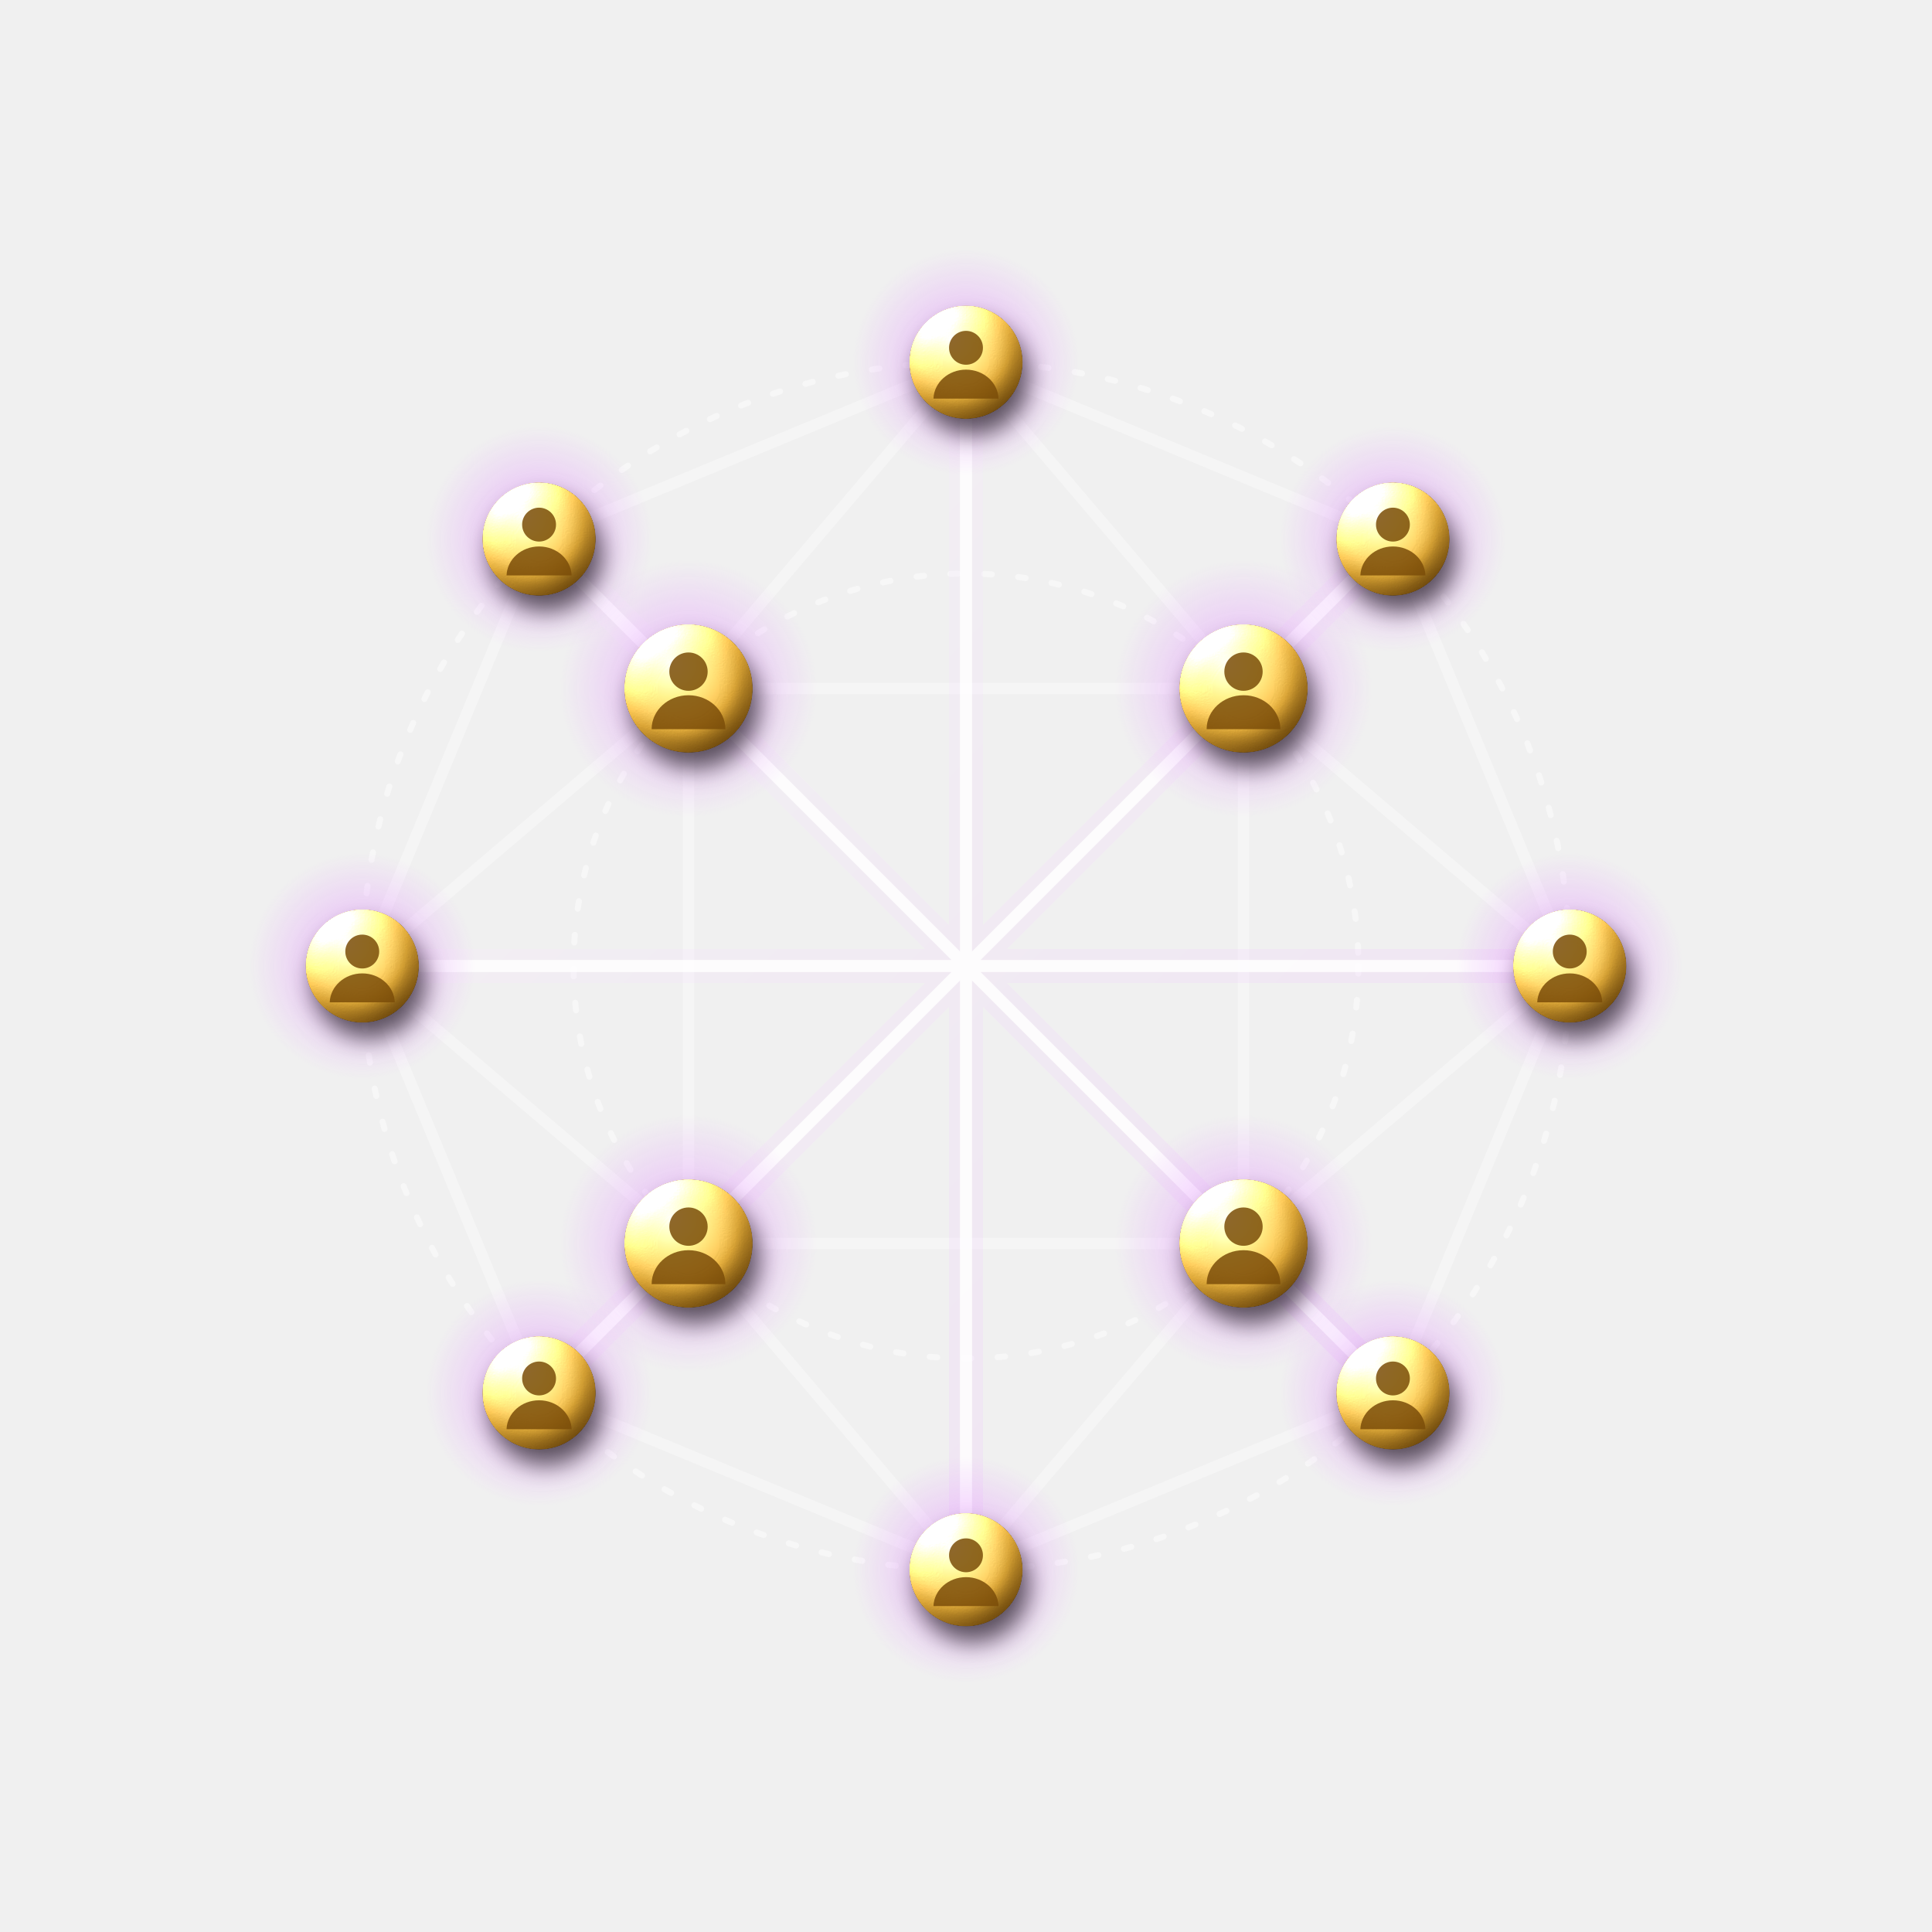
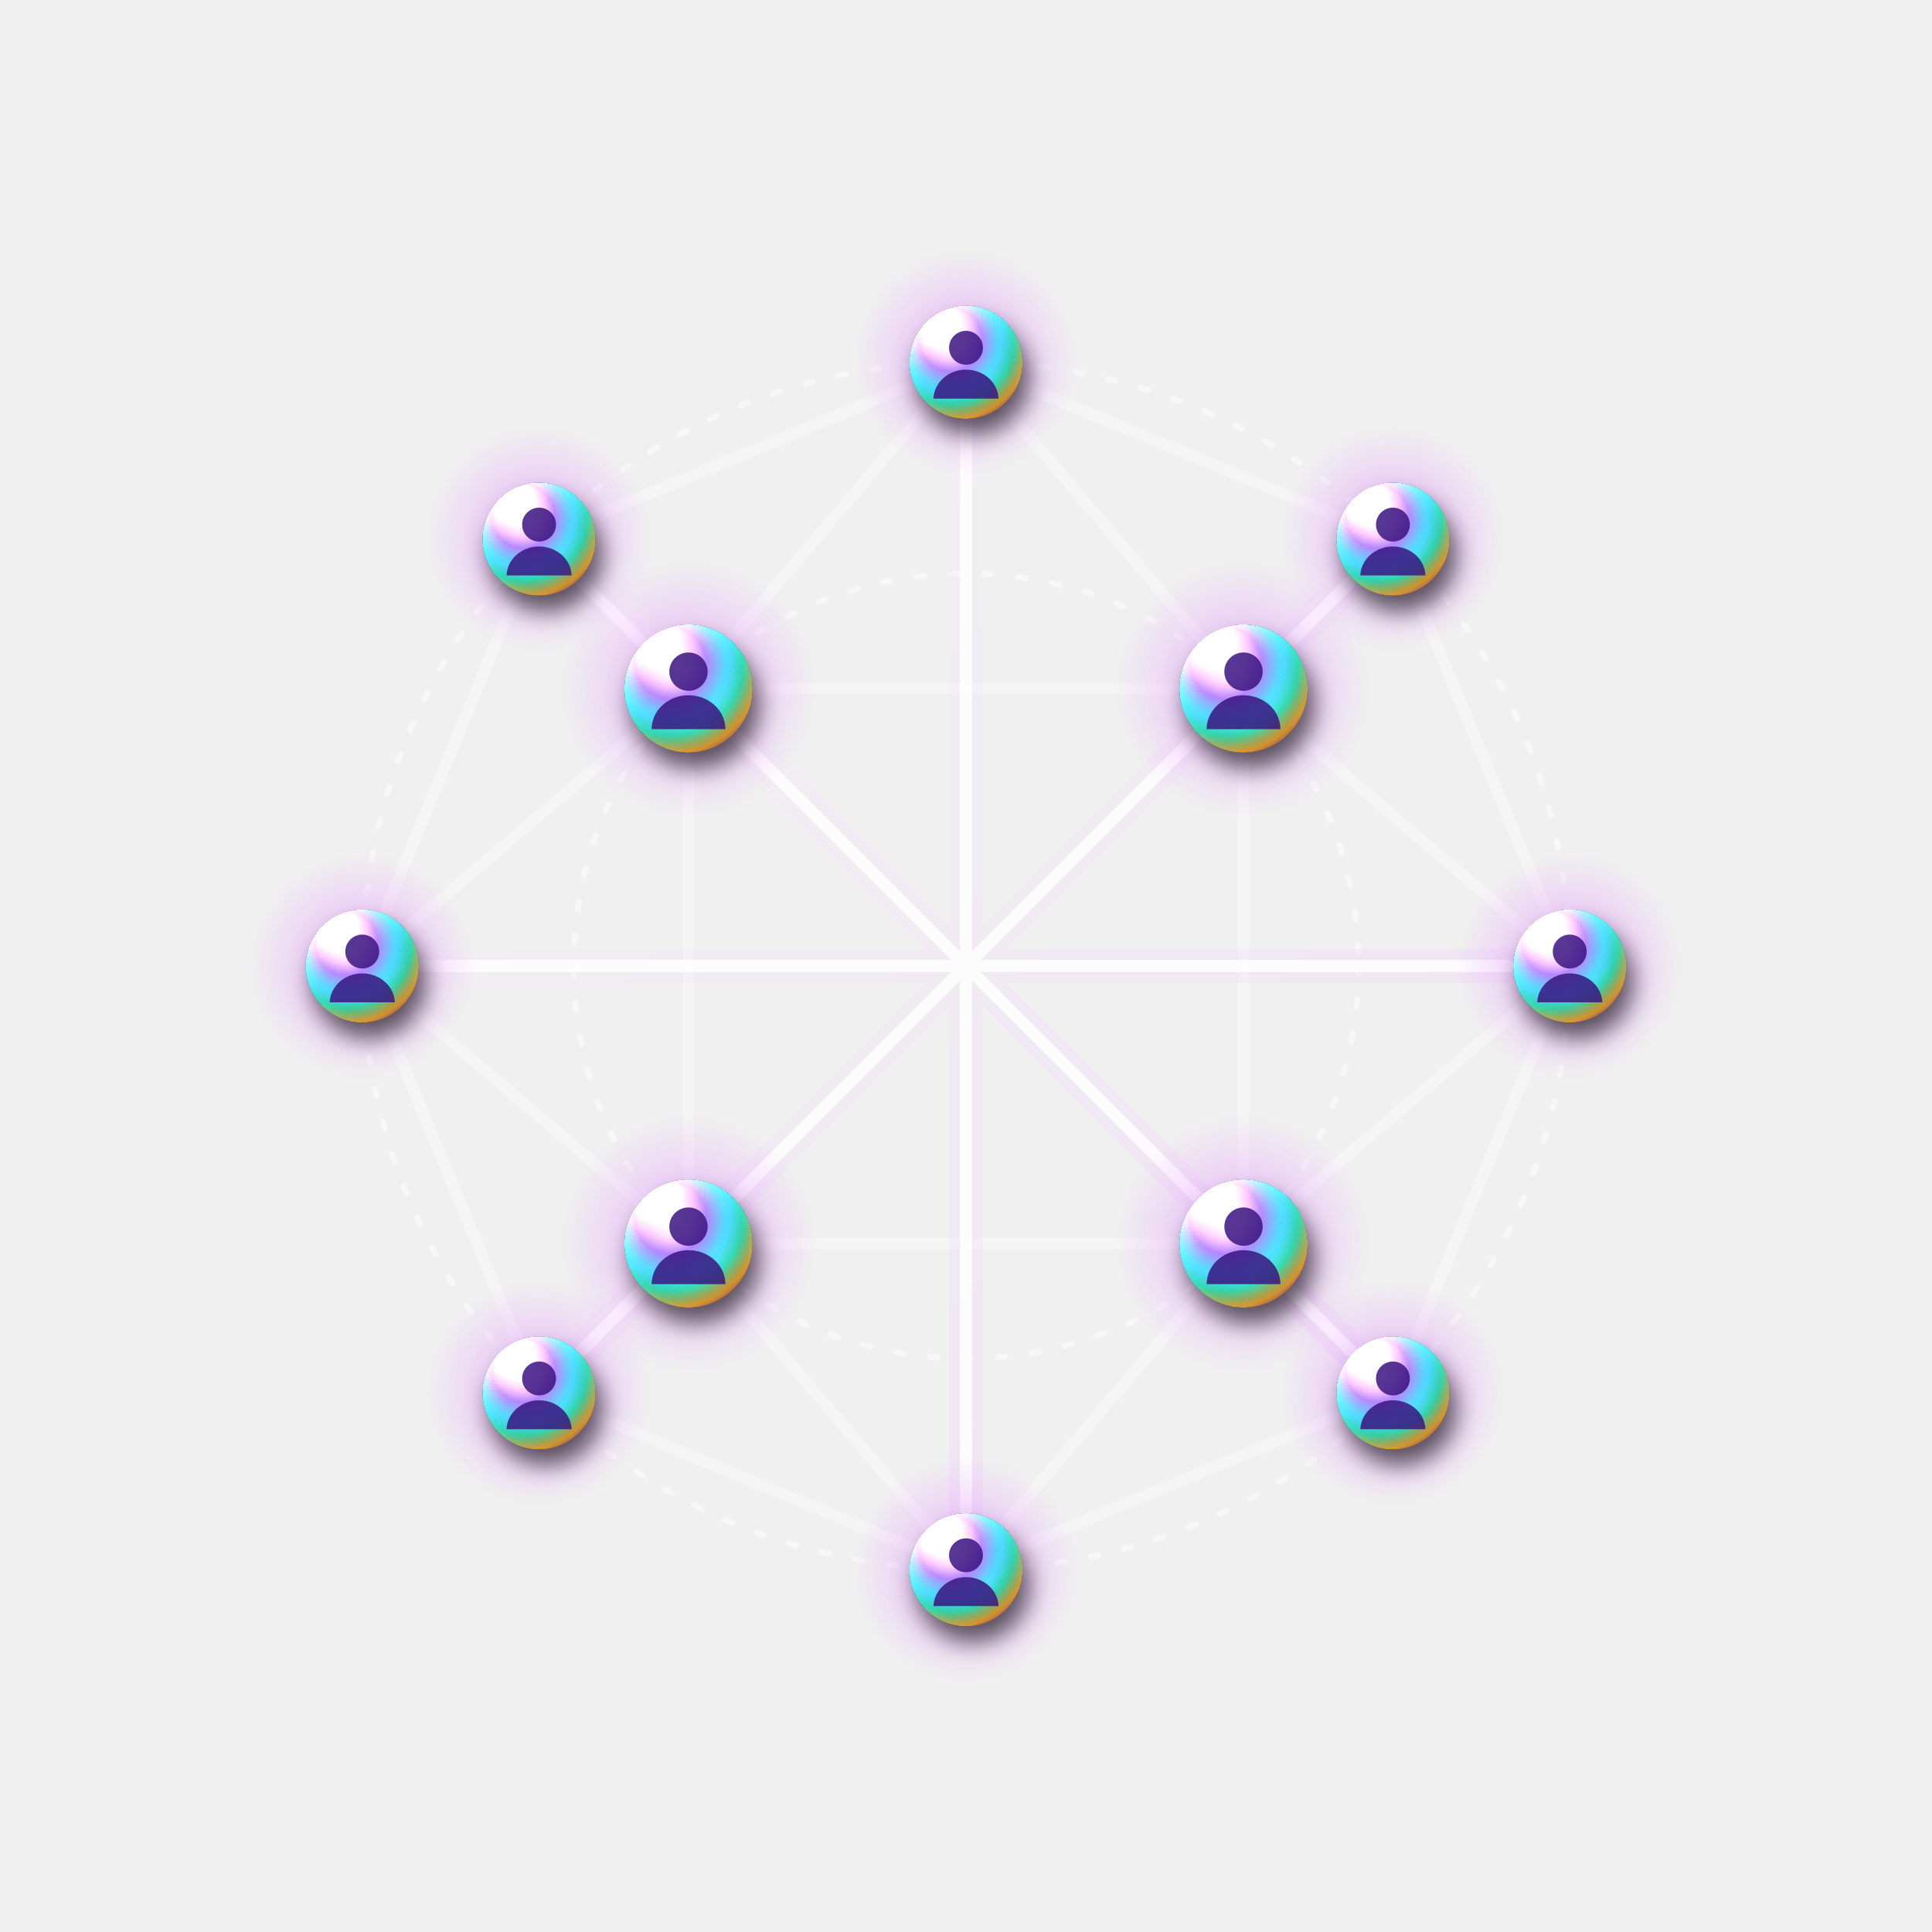
<svg xmlns="http://www.w3.org/2000/svg" viewBox="0 0 512 512">
  <defs>
    <linearGradient id="tie" x1="0" y1="0" x2="1" y2="1">
      <stop offset="0" stop-color="#FFFFFF" />
      <stop offset="1" stop-color="#E59BFF" />
    </linearGradient>
    <radialGradient id="halo" cx=".5" cy=".5" r=".5">
      <stop offset="0" stop-color="#E59BFF" stop-opacity=".75" />
      <stop offset="1" stop-color="#E59BFF" stop-opacity="0" />
    </radialGradient>
    <linearGradient id="mg" x1="0" y1="0" x2="1" y2="1">
-       <stop offset="0" stop-color="#FFF7D6" />
-       <stop offset="0.2" stop-color="#F7D774" />
-       <stop offset="0.4" stop-color="#D29C2C" />
-       <stop offset="0.6" stop-color="#FFEDAE" />
-       <stop offset="0.8" stop-color="#C2861A" />
-       <stop offset="1" stop-color="#7A4C08" />
+       <stop offset="0" stop-color="#E0249A" />
+       <stop offset="0.08" stop-color="#FF8AE0" />
+       <stop offset="0.15" stop-color="#FFE8FB" />
+       <stop offset="0.23" stop-color="#9A6BFF" />
+       <stop offset="0.31" stop-color="#4A38D8" />
+       <stop offset="0.38" stop-color="#3FC0FF" />
+       <stop offset="0.46" stop-color="#E2FBFF" />
+       <stop offset="0.54" stop-color="#2FD9AE" />
+       <stop offset="0.62" stop-color="#129A6E" />
+       <stop offset="0.69" stop-color="#C4F566" />
+       <stop offset="0.77" stop-color="#FFFCD8" />
+       <stop offset="0.85" stop-color="#FFB036" />
+       <stop offset="0.92" stop-color="#E2513A" />
+       <stop offset="1" stop-color="#E0249A" />
    </linearGradient>
    <linearGradient id="mh" x1="1" y1="0" x2="0" y2="1">
-       <stop offset="0" stop-color="#FFEDAE" />
-       <stop offset="0.25" stop-color="#F7D774" />
-       <stop offset="0.5" stop-color="#D29C2C" />
-       <stop offset="0.75" stop-color="#FFF7D6" />
-       <stop offset="1" stop-color="#C2861A" />
+       <stop offset="0" stop-color="#E2FBFF" />
+       <stop offset="0.08" stop-color="#2FD9AE" />
+       <stop offset="0.15" stop-color="#129A6E" />
+       <stop offset="0.23" stop-color="#C4F566" />
+       <stop offset="0.31" stop-color="#FFFCD8" />
+       <stop offset="0.38" stop-color="#FFB036" />
+       <stop offset="0.46" stop-color="#E2513A" />
+       <stop offset="0.54" stop-color="#E0249A" />
+       <stop offset="0.62" stop-color="#FF8AE0" />
+       <stop offset="0.69" stop-color="#FFE8FB" />
+       <stop offset="0.77" stop-color="#9A6BFF" />
+       <stop offset="0.85" stop-color="#4A38D8" />
+       <stop offset="0.92" stop-color="#3FC0FF" />
+       <stop offset="1" stop-color="#E2FBFF" />
    </linearGradient>
-     <radialGradient id="ms" cx="0.36" cy="0.3" r="0.8">
-       <stop offset="0" stop-color="#FFF7D6" />
-       <stop offset="0.33" stop-color="#F7D774" />
-       <stop offset="0.67" stop-color="#D29C2C" />
-       <stop offset="1" stop-color="#7A4C08" />
+     <radialGradient id="ms" cx="0.36" cy="0.3" r="0.85">
+       <stop offset="0" stop-color="#FFFFFF" />
+       <stop offset="0.17" stop-color="#FFC8F4" />
+       <stop offset="0.33" stop-color="#9A6BFF" />
+       <stop offset="0.5" stop-color="#3FC0FF" />
+       <stop offset="0.67" stop-color="#2FD9AE" />
+       <stop offset="0.83" stop-color="#FFB036" />
+       <stop offset="1" stop-color="#7A1E9E" />
    </radialGradient>
    <filter id="r1" x="-25%" y="-25%" width="150%" height="160%" color-interpolation-filters="sRGB">
      <feGaussianBlur in="SourceAlpha" stdDeviation="6" result="h" />
      <feDiffuseLighting in="h" surfaceScale="7" diffuseConstant="1" lighting-color="#FFFFFF" result="d">
        <feDistantLight azimuth="235" elevation="52" />
      </feDiffuseLighting>
      <feComposite in="SourceGraphic" in2="d" operator="arithmetic" k1="1.3" result="l" />
      <feSpecularLighting in="h" surfaceScale="7" specularConstant="1.15" specularExponent="22" lighting-color="#FFFFFF" result="s">
        <feDistantLight azimuth="235" elevation="38" />
      </feSpecularLighting>
      <feComposite in="s" in2="SourceAlpha" operator="in" result="s2" />
      <feComposite in="l" in2="s2" operator="arithmetic" k2="1" k3=".85" result="m" />
      <feComposite in="m" in2="SourceAlpha" operator="in" result="o" />
      <feGaussianBlur in="SourceAlpha" stdDeviation="5" />
      <feOffset dx="3" dy="7" />
      <feComponentTransfer>
        <feFuncA type="linear" slope=".62" />
      </feComponentTransfer>
      <feMerge>
        <feMergeNode />
        <feMergeNode in="o" />
      </feMerge>
    </filter>
    <filter id="r2" x="-25%" y="-25%" width="150%" height="160%" color-interpolation-filters="sRGB">
      <feGaussianBlur in="SourceAlpha" stdDeviation="3.5" result="h" />
      <feDiffuseLighting in="h" surfaceScale="5" diffuseConstant="1" lighting-color="#FFFFFF" result="d">
        <feDistantLight azimuth="235" elevation="52" />
      </feDiffuseLighting>
      <feComposite in="SourceGraphic" in2="d" operator="arithmetic" k1="1.3" result="l" />
      <feSpecularLighting in="h" surfaceScale="5" specularConstant="1.15" specularExponent="22" lighting-color="#FFFFFF" result="s">
        <feDistantLight azimuth="235" elevation="38" />
      </feSpecularLighting>
      <feComposite in="s" in2="SourceAlpha" operator="in" result="s2" />
      <feComposite in="l" in2="s2" operator="arithmetic" k2="1" k3=".85" result="m" />
      <feComposite in="m" in2="SourceAlpha" operator="in" result="o" />
      <feGaussianBlur in="SourceAlpha" stdDeviation="3" />
      <feOffset dx="1.8" dy="4.2" />
      <feComponentTransfer>
        <feFuncA type="linear" slope=".62" />
      </feComponentTransfer>
      <feMerge>
        <feMergeNode />
        <feMergeNode in="o" />
      </feMerge>
    </filter>
    <filter id="r3" x="-25%" y="-25%" width="150%" height="160%" color-interpolation-filters="sRGB">
      <feGaussianBlur in="SourceAlpha" stdDeviation="1.8" result="h" />
      <feDiffuseLighting in="h" surfaceScale="3" diffuseConstant="1" lighting-color="#FFFFFF" result="d">
        <feDistantLight azimuth="235" elevation="52" />
      </feDiffuseLighting>
      <feComposite in="SourceGraphic" in2="d" operator="arithmetic" k1="1.3" result="l" />
      <feSpecularLighting in="h" surfaceScale="3" specularConstant="1.15" specularExponent="22" lighting-color="#FFFFFF" result="s">
        <feDistantLight azimuth="235" elevation="38" />
      </feSpecularLighting>
      <feComposite in="s" in2="SourceAlpha" operator="in" result="s2" />
      <feComposite in="l" in2="s2" operator="arithmetic" k2="1" k3=".85" result="m" />
      <feComposite in="m" in2="SourceAlpha" operator="in" result="o" />
      <feGaussianBlur in="SourceAlpha" stdDeviation="1.75" />
      <feOffset dx="1.05" dy="2.45" />
      <feComponentTransfer>
        <feFuncA type="linear" slope=".62" />
      </feComponentTransfer>
      <feMerge>
        <feMergeNode />
        <feMergeNode in="o" />
      </feMerge>
    </filter>
  </defs>
  <circle cx="256" cy="256" r="104" fill="none" stroke="#FFFFFF" stroke-width="1.6" stroke-dasharray="2 7" stroke-linecap="round" opacity=".45" />
  <circle cx="256" cy="256" r="160" fill="none" stroke="#FFFFFF" stroke-width="1.6" stroke-dasharray="2 7" stroke-linecap="round" opacity=".45" />
  <path d="M329.54 182.46L329.54 329.54M329.54 329.54L182.46 329.54M182.46 329.54L182.46 182.46M182.46 182.46L329.54 182.46M256 96L369.14 142.86M369.14 142.86L416 256M416 256L369.14 369.14M369.14 369.14L256 416M256 416L142.86 369.14M142.86 369.14L96 256M96 256L142.86 142.86M142.86 142.86L256 96M329.54 182.46L256 96M329.54 182.46L369.14 142.86M329.54 182.46L416 256M329.54 329.54L416 256M329.54 329.54L369.14 369.14M329.54 329.54L256 416M182.46 329.54L256 416M182.46 329.54L142.86 369.14M182.46 329.54L96 256M182.46 182.46L96 256M182.46 182.46L142.86 142.86M182.46 182.46L256 96" stroke="#FFFFFF" stroke-width="3" stroke-linecap="round" opacity=".35" fill="none" />
  <path d="M256 256L329.54 182.46M256 256L329.54 329.54M256 256L182.46 329.54M256 256L182.46 182.46M256 256L256 96M256 256L369.14 142.86M256 256L416 256M256 256L369.14 369.14M256 256L256 416M256 256L142.86 369.14M256 256L96 256M256 256L142.86 142.86" stroke="url(#tie)" stroke-width="9" stroke-linecap="round" opacity=".18" fill="none" />
  <path d="M256 256L329.54 182.46M256 256L329.54 329.54M256 256L182.46 329.54M256 256L182.46 182.46M256 256L256 96M256 256L369.14 142.86M256 256L416 256M256 256L369.14 369.14M256 256L256 416M256 256L142.86 369.14M256 256L96 256M256 256L142.86 142.86" stroke="#FFFFFF" stroke-width="3.2" stroke-linecap="round" opacity=".85" fill="none" />
  <circle cx="329.54" cy="182.46" r="34" fill="url(#halo)" />
  <circle cx="329.54" cy="329.54" r="34" fill="url(#halo)" />
  <circle cx="182.46" cy="329.54" r="34" fill="url(#halo)" />
  <circle cx="182.46" cy="182.46" r="34" fill="url(#halo)" />
  <circle cx="256" cy="96" r="30" fill="url(#halo)" />
  <circle cx="369.14" cy="142.86" r="30" fill="url(#halo)" />
  <circle cx="416" cy="256" r="30" fill="url(#halo)" />
  <circle cx="369.14" cy="369.14" r="30" fill="url(#halo)" />
  <circle cx="256" cy="416" r="30" fill="url(#halo)" />
  <circle cx="142.86" cy="369.14" r="30" fill="url(#halo)" />
  <circle cx="96" cy="256" r="30" fill="url(#halo)" />
  <circle cx="142.86" cy="142.86" r="30" fill="url(#halo)" />
  <g filter="url(#r2)" fill="url(#ms)">
    <circle cx="329.54" cy="182.46" r="17" />
    <circle cx="329.54" cy="329.54" r="17" />
    <circle cx="182.46" cy="329.54" r="17" />
    <circle cx="182.46" cy="182.46" r="17" />
    <circle cx="256" cy="96" r="15" />
    <circle cx="369.14" cy="142.86" r="15" />
    <circle cx="416" cy="256" r="15" />
    <circle cx="369.14" cy="369.14" r="15" />
    <circle cx="256" cy="416" r="15" />
    <circle cx="142.86" cy="369.14" r="15" />
    <circle cx="96" cy="256" r="15" />
    <circle cx="142.86" cy="142.86" r="15" />
  </g>
-   <g fill="#7A4C08" opacity=".85">
+   <g fill="#3A1480" opacity=".85">
    <circle cx="329.54" cy="177.99" r="5.08" />
    <path d="M319.77 193.24a9.77 8.99 0 0 1 19.55 0z" />
  </g>
-   <g fill="#7A4C08" opacity=".85">
+   <g fill="#3A1480" opacity=".85">
    <circle cx="329.54" cy="325.07" r="5.08" />
    <path d="M319.77 340.31a9.77 8.99 0 0 1 19.55 0z" />
  </g>
-   <g fill="#7A4C08" opacity=".85">
+   <g fill="#3A1480" opacity=".85">
    <circle cx="182.46" cy="325.07" r="5.08" />
    <path d="M172.69 340.31a9.77 8.99 0 0 1 19.55 0z" />
  </g>
-   <g fill="#7A4C08" opacity=".85">
+   <g fill="#3A1480" opacity=".85">
    <circle cx="182.46" cy="177.99" r="5.08" />
    <path d="M172.69 193.24a9.77 8.99 0 0 1 19.55 0z" />
  </g>
-   <g fill="#7A4C08" opacity=".85">
+   <g fill="#3A1480" opacity=".85">
    <circle cx="256" cy="92.17" r="4.49" />
    <path d="M247.38 105.63a8.63 7.94 0 0 1 17.25 0z" />
  </g>
-   <g fill="#7A4C08" opacity=".85">
+   <g fill="#3A1480" opacity=".85">
    <circle cx="369.14" cy="139.03" r="4.49" />
    <path d="M360.51 152.49a8.63 7.94 0 0 1 17.25 0z" />
  </g>
-   <g fill="#7A4C08" opacity=".85">
+   <g fill="#3A1480" opacity=".85">
    <circle cx="416" cy="252.17" r="4.49" />
    <path d="M407.38 265.63a8.63 7.94 0 0 1 17.25 0z" />
  </g>
-   <g fill="#7A4C08" opacity=".85">
+   <g fill="#3A1480" opacity=".85">
    <circle cx="369.14" cy="365.31" r="4.49" />
    <path d="M360.51 378.76a8.63 7.94 0 0 1 17.25 0z" />
  </g>
-   <g fill="#7A4C08" opacity=".85">
+   <g fill="#3A1480" opacity=".85">
    <circle cx="256" cy="412.17" r="4.49" />
    <path d="M247.38 425.63a8.63 7.94 0 0 1 17.25 0z" />
  </g>
-   <g fill="#7A4C08" opacity=".85">
+   <g fill="#3A1480" opacity=".85">
    <circle cx="142.86" cy="365.31" r="4.49" />
    <path d="M134.24 378.76a8.63 7.94 0 0 1 17.25 0z" />
  </g>
-   <g fill="#7A4C08" opacity=".85">
+   <g fill="#3A1480" opacity=".85">
    <circle cx="96" cy="252.17" r="4.49" />
    <path d="M87.38 265.63a8.63 7.94 0 0 1 17.25 0z" />
  </g>
-   <g fill="#7A4C08" opacity=".85">
+   <g fill="#3A1480" opacity=".85">
    <circle cx="142.86" cy="139.03" r="4.49" />
    <path d="M134.24 152.49a8.63 7.94 0 0 1 17.25 0z" />
  </g>
</svg>
